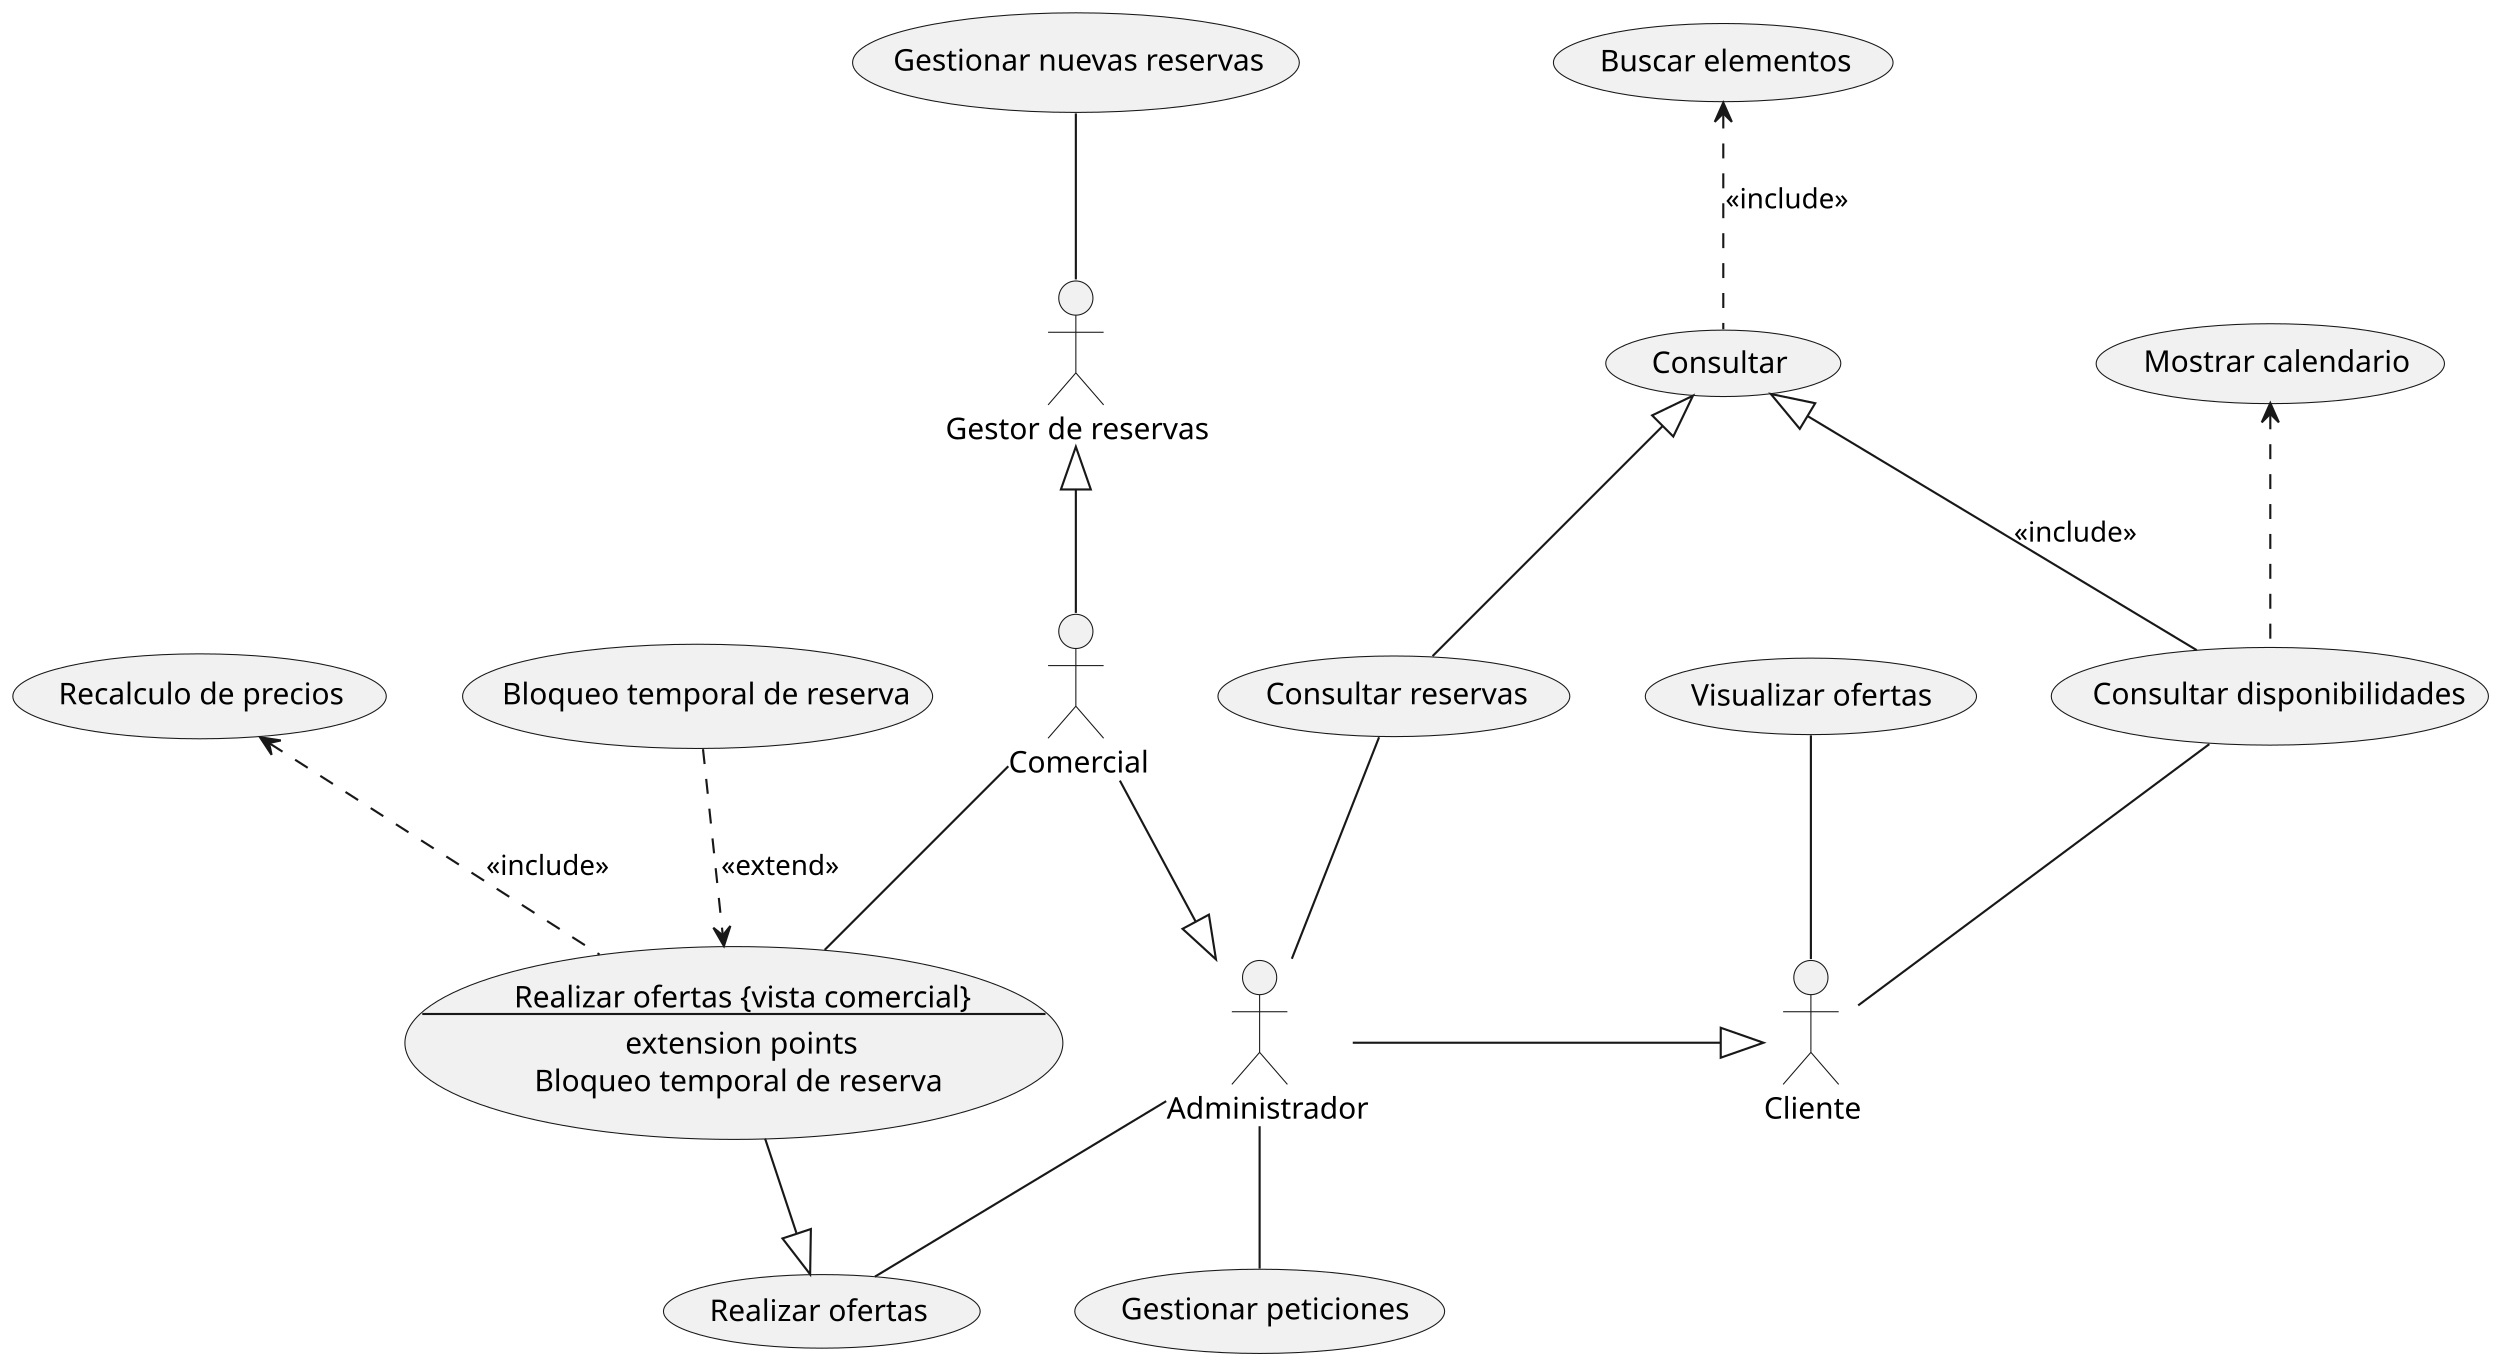
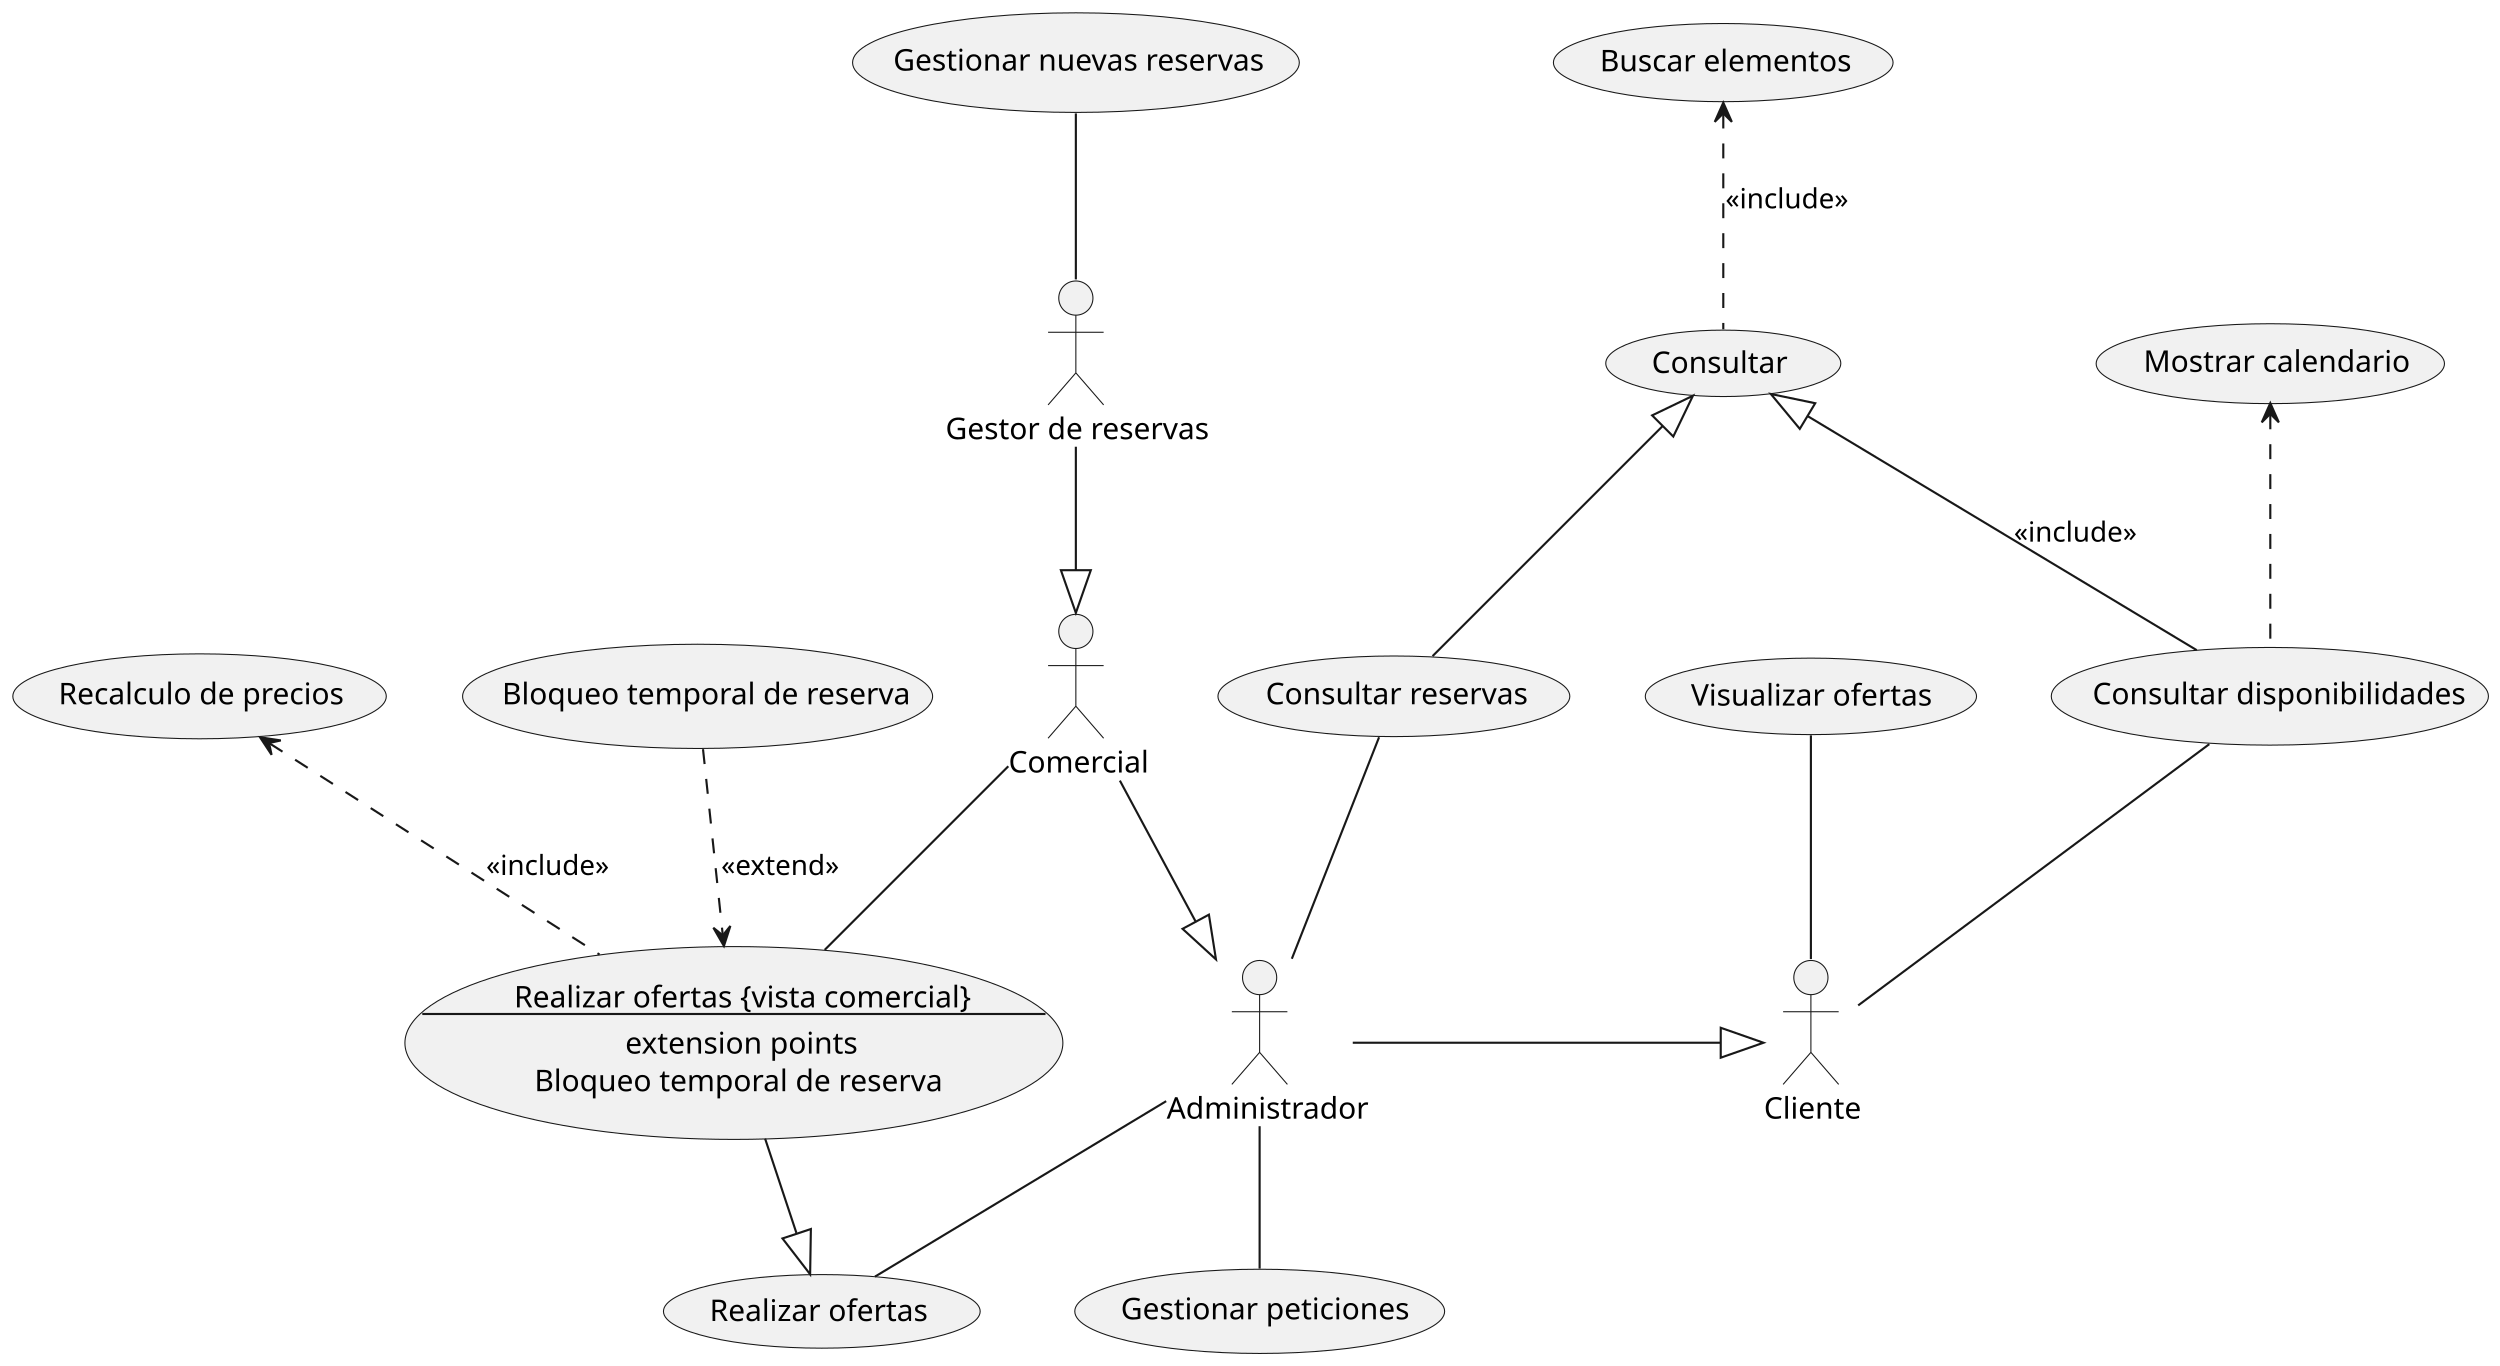
<svg xmlns="http://www.w3.org/2000/svg" contentStyleType="text/css" height="639px" preserveAspectRatio="none" style="width:1170px;height:639px;background:#FFFFFF;" version="1.1" viewBox="0 0 1170 639" width="1170px" zoomAndPan="magnify">
  <defs />
  <g>
    <g id="elem_VisualOf">
      <ellipse cx="847.507" cy="325.901" fill="#F1F1F1" rx="77.507" ry="17.901" style="stroke:#181818;stroke-width:0.5;" />
      <text fill="#000000" font-family="sans-serif" font-size="14" lengthAdjust="spacing" textLength="108" x="791.357" y="330.216">Visualizar ofertas</text>
    </g>
    <g id="elem_ConsultDisponib">
      <ellipse cx="1062.293" cy="325.859" fill="#F1F1F1" rx="102.293" ry="22.859" style="stroke:#181818;stroke-width:0.5;" />
      <text fill="#000000" font-family="sans-serif" font-size="14" lengthAdjust="spacing" textLength="166" x="979.293" y="329.587">Consultar disponibilidades</text>
    </g>
    <g id="elem_Cliente">
      <ellipse cx="847.5" cy="457.5" fill="#F1F1F1" rx="8" ry="8" style="stroke:#181818;stroke-width:0.5;" />
      <path d="M847.5,465.5 L847.5,492.5 M834.5,473.5 L860.5,473.5 M847.5,492.5 L834.5,507.5 M847.5,492.5 L860.5,507.5 " fill="none" style="stroke:#181818;stroke-width:0.5;" />
      <text fill="#000000" font-family="sans-serif" font-size="14" lengthAdjust="spacing" textLength="44" x="825.5" y="523.533">Cliente</text>
    </g>
    <g id="elem_GestPet">
      <ellipse cx="589.541" cy="613.708" fill="#F1F1F1" rx="86.541" ry="19.708" style="stroke:#181818;stroke-width:0.5;" />
      <text fill="#000000" font-family="sans-serif" font-size="14" lengthAdjust="spacing" textLength="130" x="524.541" y="617.437">Gestionar peticiones</text>
    </g>
    <g id="elem_RealOf">
      <ellipse cx="384.611" cy="613.722" fill="#F1F1F1" rx="74.111" ry="17.222" style="stroke:#181818;stroke-width:0.5;" />
      <text fill="#000000" font-family="sans-serif" font-size="14" lengthAdjust="spacing" textLength="99" x="332.111" y="618.239">Realizar ofertas</text>
    </g>
    <g id="elem_ConsultRes">
      <ellipse cx="652.335" cy="325.867" fill="#F1F1F1" rx="82.335" ry="18.867" style="stroke:#181818;stroke-width:0.5;" />
      <text fill="#000000" font-family="sans-serif" font-size="14" lengthAdjust="spacing" textLength="120" x="592.335" y="329.596">Consultar reservas</text>
    </g>
    <g id="elem_Administrador">
      <ellipse cx="589.5" cy="457.5" fill="#F1F1F1" rx="8" ry="8" style="stroke:#181818;stroke-width:0.5;" />
      <path d="M589.5,465.5 L589.5,492.5 M576.5,473.5 L602.5,473.5 M589.5,492.5 L576.5,507.5 M589.5,492.5 L602.5,507.5 " fill="none" style="stroke:#181818;stroke-width:0.5;" />
      <text fill="#000000" font-family="sans-serif" font-size="14" lengthAdjust="spacing" textLength="87" x="546" y="523.533">Administrador</text>
    </g>
    <g id="elem_MCalenda">
      <ellipse cx="1062.507" cy="170.202" fill="#F1F1F1" rx="81.507" ry="18.701" style="stroke:#181818;stroke-width:0.5;" />
      <text fill="#000000" font-family="sans-serif" font-size="14" lengthAdjust="spacing" textLength="118" x="1003.168" y="174.03">Mostrar calendario</text>
    </g>
    <g id="elem_Consultar">
      <ellipse cx="806.497" cy="170.043" fill="#F1F1F1" rx="54.997" ry="15.543" style="stroke:#181818;stroke-width:0.5;" />
      <text fill="#000000" font-family="sans-serif" font-size="14" lengthAdjust="spacing" textLength="61" x="772.997" y="174.56">Consultar</text>
    </g>
    <g id="elem_BuscaElem">
      <ellipse cx="806.477" cy="29.296" fill="#F1F1F1" rx="79.478" ry="18.296" style="stroke:#181818;stroke-width:0.5;" />
      <text fill="#000000" font-family="sans-serif" font-size="14" lengthAdjust="spacing" textLength="113" x="748.756" y="33.371">Buscar elementos</text>
    </g>
    <g id="elem_Comercial">
      <ellipse cx="503.5" cy="295.5" fill="#F1F1F1" rx="8" ry="8" style="stroke:#181818;stroke-width:0.5;" />
      <path d="M503.5,303.5 L503.5,330.5 M490.5,311.5 L516.5,311.5 M503.5,330.5 L490.5,345.5 M503.5,330.5 L516.5,345.5 " fill="none" style="stroke:#181818;stroke-width:0.5;" />
      <text fill="#000000" font-family="sans-serif" font-size="14" lengthAdjust="spacing" textLength="63" x="472" y="361.533">Comercial</text>
    </g>
    <g id="elem_Gestor de reservas">
      <ellipse cx="503.5" cy="139.5" fill="#F1F1F1" rx="8" ry="8" style="stroke:#181818;stroke-width:0.5;" />
      <path d="M503.5,147.5 L503.5,174.5 M490.5,155.5 L516.5,155.5 M503.5,174.5 L490.5,189.5 M503.5,174.5 L516.5,189.5 " fill="none" style="stroke:#181818;stroke-width:0.5;" />
      <text fill="#000000" font-family="sans-serif" font-size="14" lengthAdjust="spacing" textLength="122" x="442.5" y="205.533">Gestor de reservas</text>
    </g>
    <g id="elem_GestNReser">
      <ellipse cx="503.54" cy="29.308" fill="#F1F1F1" rx="104.54" ry="23.308" style="stroke:#181818;stroke-width:0.5;" />
      <text fill="#000000" font-family="sans-serif" font-size="14" lengthAdjust="spacing" textLength="171" x="418.04" y="33.036">Gestionar nuevas reservas</text>
    </g>
    <g id="elem_ROfComercial">
      <ellipse cx="343.463" cy="488.123" fill="#F1F1F1" rx="153.963" ry="45.123" style="stroke:#181818;stroke-width:0.5;" />
      <text fill="#000000" font-family="sans-serif" font-size="14" lengthAdjust="spacing" textLength="206" x="240.601" y="471.473">Realizar ofertas {vista comercial}</text>
      <line style="stroke:#181818;stroke-width:1.0;" x1="197.631" x2="489.294" y1="474.549" y2="474.549" />
      <text fill="#000000" font-family="sans-serif" font-size="14" lengthAdjust="spacing" textLength="102" x="292.601" y="493.082">extension points</text>
      <text fill="#000000" font-family="sans-serif" font-size="14" lengthAdjust="spacing" textLength="183" x="250.101" y="510.692">Bloqueo temporal de reserva</text>
    </g>
    <g id="elem_Bloq">
      <ellipse cx="326.478" cy="325.896" fill="#F1F1F1" rx="109.978" ry="24.396" style="stroke:#181818;stroke-width:0.5;" />
      <text fill="#000000" font-family="sans-serif" font-size="14" lengthAdjust="spacing" textLength="183" x="234.978" y="329.624">Bloqueo temporal de reserva</text>
    </g>
    <g id="elem_Recalculo de precios">
      <ellipse cx="93.392" cy="325.878" fill="#F1F1F1" rx="87.392" ry="19.878" style="stroke:#181818;stroke-width:0.5;" />
      <text fill="#000000" font-family="sans-serif" font-size="14" lengthAdjust="spacing" textLength="132" x="27.392" y="329.607">Recalculo de precios</text>
    </g>
    <g id="link_ConsultDisponib_Cliente">
      <path d="M1033.95,348.25 C990.54,380.55 908.86,441.33 869.63,470.53 " fill="none" id="ConsultDisponib-Cliente" style="stroke:#181818;stroke-width:1.0;" />
    </g>
    <g id="link_VisualOf_Cliente">
      <path d="M847.5,344.12 C847.5,368.95 847.5,415.61 847.5,448.85 " fill="none" id="VisualOf-Cliente" style="stroke:#181818;stroke-width:1.0;" />
    </g>
    <g id="link_ConsultRes_Administrador">
      <path d="M645.4,345.04 C635.55,370.05 617.51,415.87 604.58,448.7 " fill="none" id="ConsultRes-Administrador" style="stroke:#181818;stroke-width:1.0;" />
    </g>
    <g id="link_Administrador_GestPet">
      <path d="M589.5,527.06 C589.5,549.17 589.5,576.06 589.5,593.7 " fill="none" id="Administrador-GestPet" style="stroke:#181818;stroke-width:1.0;" />
    </g>
    <g id="link_Administrador_RealOf">
      <path d="M545.77,515.34 C504.26,540.35 443.33,577.06 409.49,597.45 " fill="none" id="Administrador-RealOf" style="stroke:#181818;stroke-width:1.0;" />
    </g>
    <g id="link_Administrador_Cliente">
      <path d="M633.09,488 C690.4,488 747.72,488 805.03,488 " fill="none" id="Administrador-to-Cliente" style="stroke:#181818;stroke-width:1.0;" />
      <polygon fill="none" points="805.31,481,825.3,488,805.3,495,805.31,481" style="stroke:#181818;stroke-width:1.0;" />
    </g>
    <g id="link_MCalenda_ConsultDisponib">
      <path d="M1062.5,193.89 C1062.5,223.25 1062.5,273.83 1062.5,302.84 " fill="none" id="MCalenda-backto-ConsultDisponib" style="stroke:#181818;stroke-width:1.0;stroke-dasharray:7.0,7.0;" />
      <polygon fill="#181818" points="1062.5,188.67,1058.5,197.67,1062.5,193.67,1066.5,197.67,1062.5,188.67" style="stroke:#181818;stroke-width:1.0;" />
    </g>
    <g id="link_Consultar_ConsultDisponib">
      <path d="M846,194.76 C895.84,224.74 980.74,275.82 1028.06,304.28 " fill="none" id="Consultar-backto-ConsultDisponib" style="stroke:#181818;stroke-width:1.0;" />
      <polygon fill="none" points="842.3,200.71,828.77,184.4,849.52,188.71,842.3,200.71" style="stroke:#181818;stroke-width:1.0;" />
      <text fill="#000000" font-family="sans-serif" font-size="13" lengthAdjust="spacing" textLength="55" x="942.5" y="253.495">«include»</text>
    </g>
    <g id="link_Consultar_ConsultRes">
      <path d="M778.11,199.39 C746.66,230.84 696.89,280.61 670.43,307.07 " fill="none" id="Consultar-backto-ConsultRes" style="stroke:#181818;stroke-width:1.0;" />
      <polygon fill="none" points="773.2,194.4,792.29,185.21,783.1,204.3,773.2,194.4" style="stroke:#181818;stroke-width:1.0;" />
    </g>
    <g id="link_BuscaElem_Consultar">
      <path d="M806.5,53.13 C806.5,81.65 806.5,129.88 806.5,154.13 " fill="none" id="BuscaElem-backto-Consultar" style="stroke:#181818;stroke-width:1.0;stroke-dasharray:7.0,7.0;" />
      <polygon fill="#181818" points="806.5,48.04,802.5,57.04,806.5,53.04,810.5,57.04,806.5,48.04" style="stroke:#181818;stroke-width:1.0;" />
      <text fill="#000000" font-family="sans-serif" font-size="13" lengthAdjust="spacing" textLength="55" x="807.5" y="97.495">«include»</text>
    </g>
    <g id="link_Gestor de reservas_Comercial">
-       <path d="M503.5,229.11 C503.5,248.42 503.5,269.42 503.5,286.84 " fill="none" id="Gestor de reservas-backto-Comercial" style="stroke:#181818;stroke-width:1.0;" />
-       <polygon fill="none" points="496.5,229.07,503.5,209.07,510.5,229.07,496.5,229.07" style="stroke:#181818;stroke-width:1.0;" />
+       <path d="M503.5,209.07 C503.5,226.47 503.5,247.47 503.5,266.78 " fill="none" id="Gestor de reservas-to-Comercial" style="stroke:#181818;stroke-width:1.0;" />
+       <polygon fill="none" points="510.5,266.84,503.5,286.84,496.5,266.84,510.5,266.84" style="stroke:#181818;stroke-width:1.0;" />
    </g>
    <g id="link_Comercial_Administrador">
      <path d="M524.1,365.32 C534.68,385.02 547.78,409.38 559.47,431.12 " fill="none" id="Comercial-to-Administrador" style="stroke:#181818;stroke-width:1.0;" />
      <polygon fill="none" points="565.77,428.06,569.07,448.99,553.43,434.69,565.77,428.06" style="stroke:#181818;stroke-width:1.0;" />
    </g>
    <g id="link_GestNReser_Gestor de reservas">
      <path d="M503.5,53.06 C503.5,74.06 503.5,105.79 503.5,130.75 " fill="none" id="GestNReser-Gestor de reservas" style="stroke:#181818;stroke-width:1.0;" />
    </g>
    <g id="link_Comercial_ROfComercial">
      <path d="M471.89,358.61 C447.3,383.2 412.94,417.56 385.95,444.55 " fill="none" id="Comercial-ROfComercial" style="stroke:#181818;stroke-width:1.0;" />
    </g>
    <g id="link_ROfComercial_RealOf">
      <path d="M358.07,532.89 C362.87,547.36 368.15,563.26 372.72,577.02 " fill="none" id="ROfComercial-to-RealOf" style="stroke:#181818;stroke-width:1.0;" />
      <polygon fill="none" points="379.49,575.18,379.14,596.37,366.2,579.59,379.49,575.18" style="stroke:#181818;stroke-width:1.0;" />
    </g>
    <g id="link_Bloq_ROfComercial">
      <path d="M329.01,350.61 C331.43,373.36 335.16,408.49 338.23,437.4 " fill="none" id="Bloq-to-ROfComercial" style="stroke:#181818;stroke-width:1.0;stroke-dasharray:7.0,7.0;" />
      <polygon fill="#181818" points="338.79,442.72,341.816,433.348,338.261,437.748,333.861,434.193,338.79,442.72" style="stroke:#181818;stroke-width:1.0;" />
      <text fill="#000000" font-family="sans-serif" font-size="13" lengthAdjust="spacing" textLength="53" x="337.5" y="409.495">«extend»</text>
    </g>
    <g id="link_Recalculo de precios_ROfComercial">
      <path d="M126.32,348.01 C165.41,373.02 231.56,415.36 280.61,446.75 " fill="none" id="Recalculo de precios-backto-ROfComercial" style="stroke:#181818;stroke-width:1.0;stroke-dasharray:7.0,7.0;" />
      <polygon fill="#181818" points="121.69,345.04,127.11,353.263,125.9,347.737,131.426,346.527,121.69,345.04" style="stroke:#181818;stroke-width:1.0;" />
      <text fill="#000000" font-family="sans-serif" font-size="13" lengthAdjust="spacing" textLength="55" x="227.5" y="409.495">«include»</text>
    </g>
  </g>
</svg>
